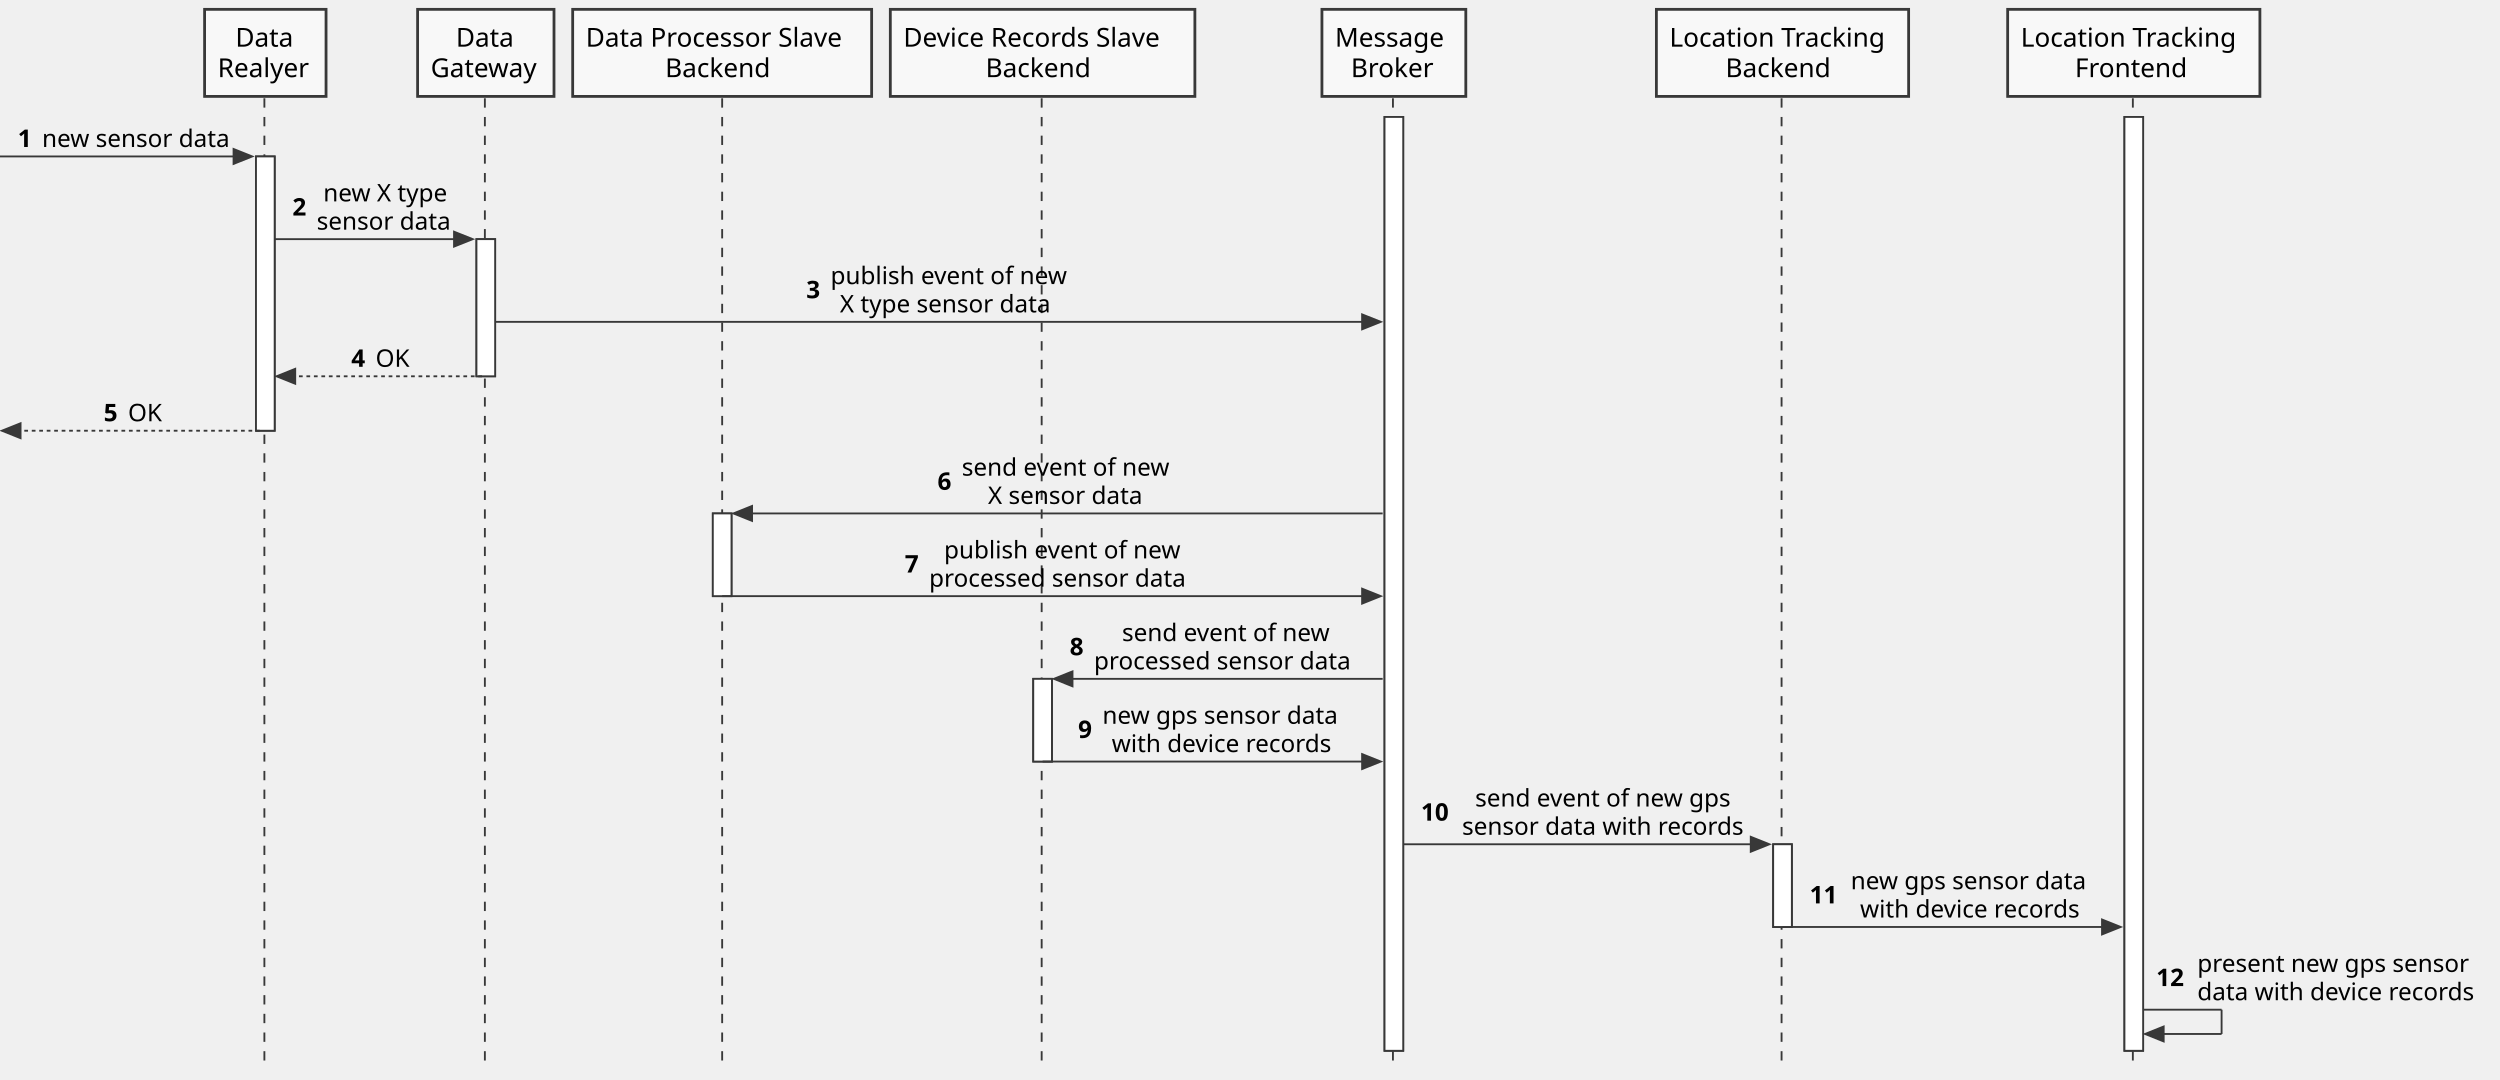
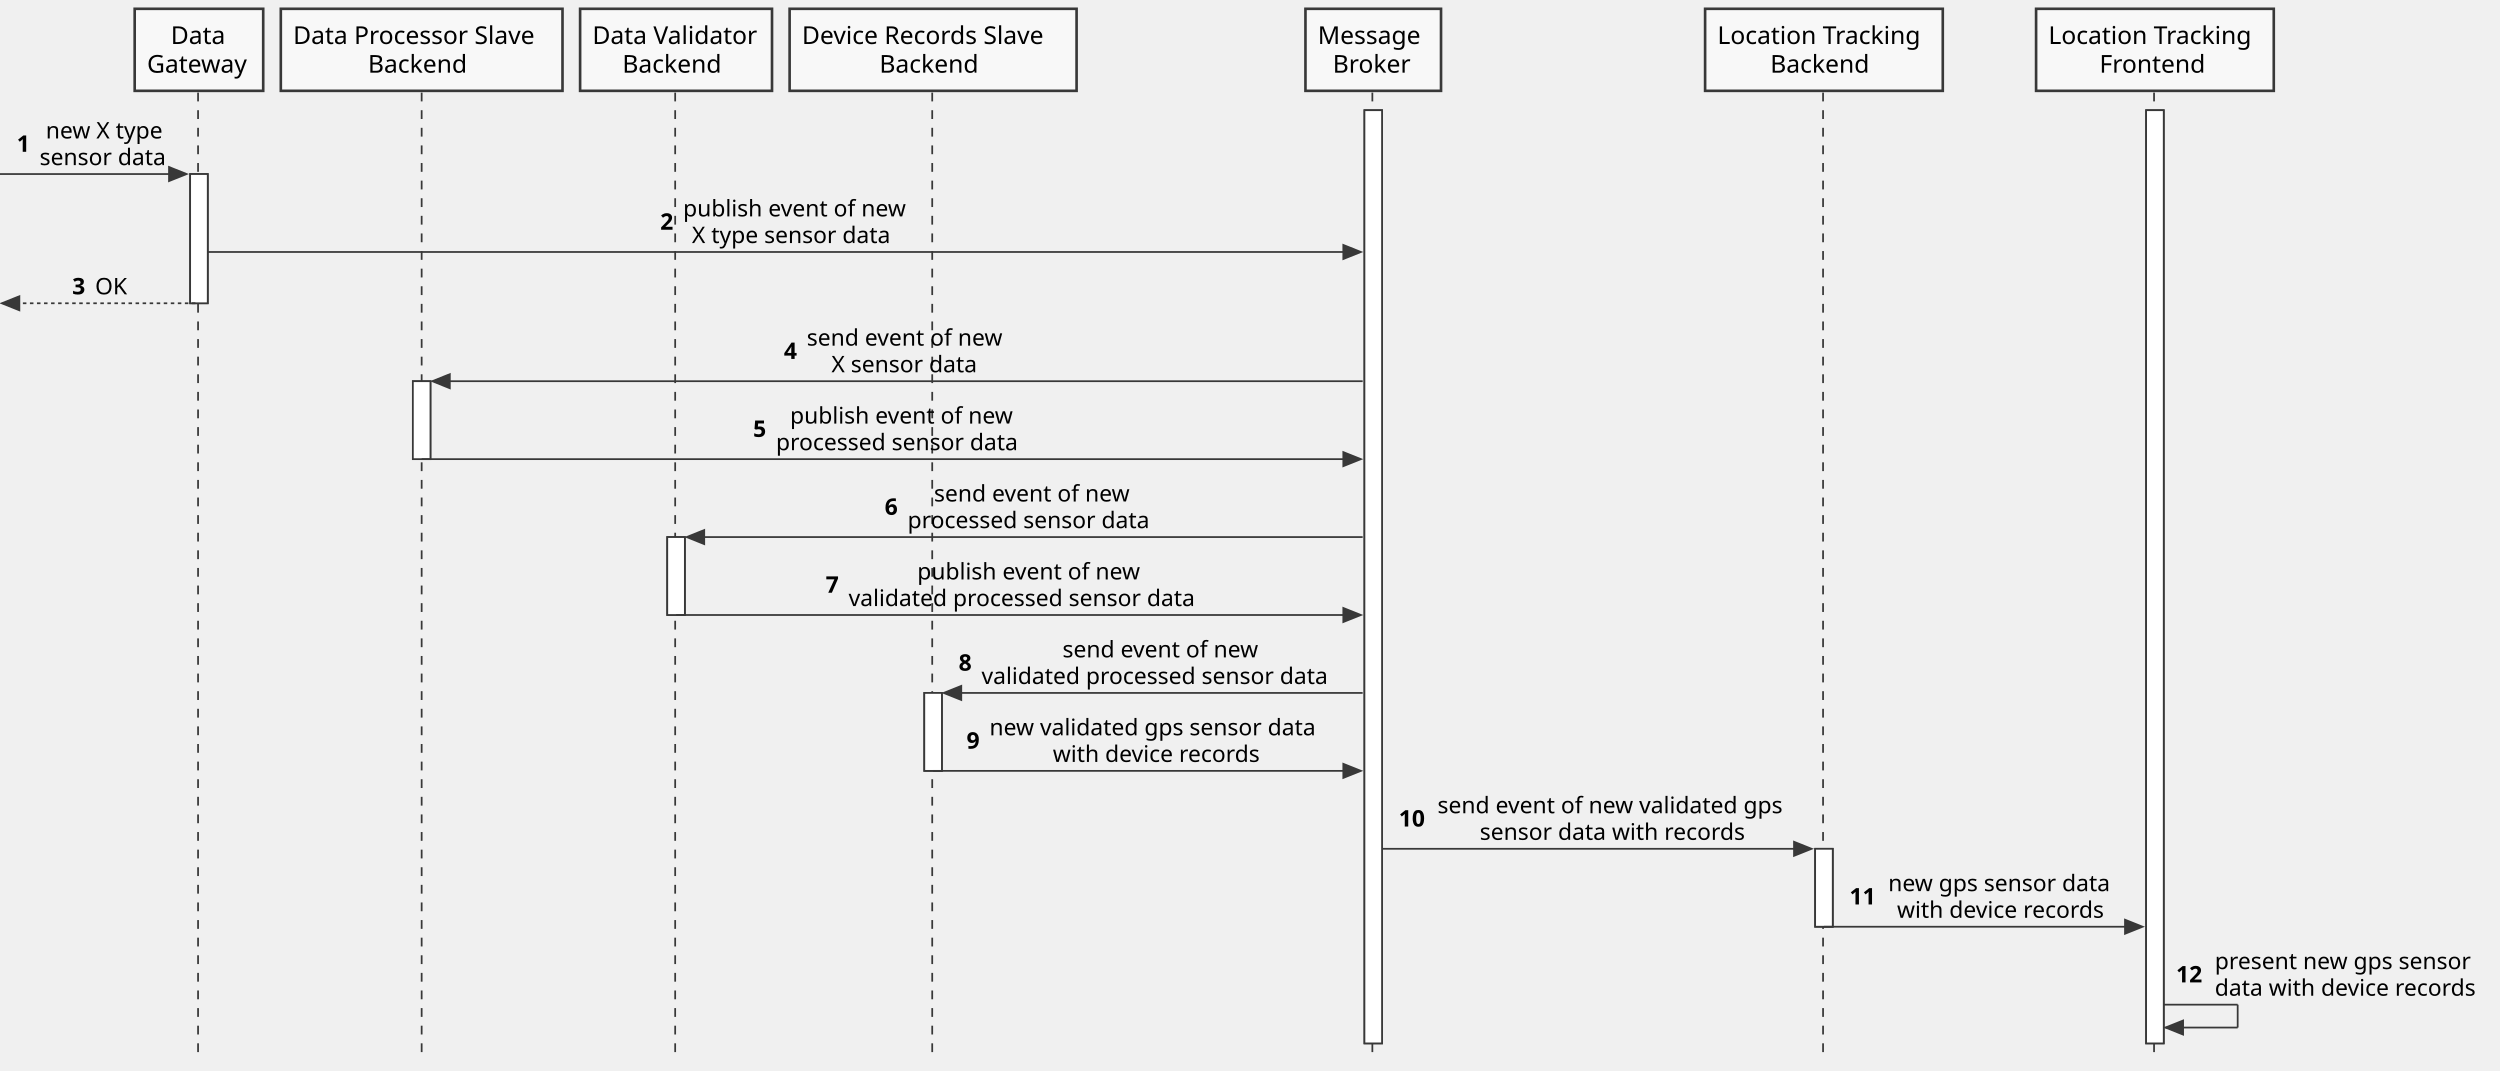
- <svg xmlns="http://www.w3.org/2000/svg" contentScriptType="application/ecmascript" contentStyleType="text/css" height="578px" preserveAspectRatio="none" style="width:1338px;height:578px;background:#FFFFFF;" version="1.1" viewBox="0 0 1338 578" width="1338px" zoomAndPan="magnify">
+ <svg xmlns="http://www.w3.org/2000/svg" contentScriptType="application/ecmascript" contentStyleType="text/css" height="608px" preserveAspectRatio="none" style="width:1420px;height:608px;background:#FFFFFF;" version="1.1" viewBox="0 0 1420 608" width="1420px" zoomAndPan="magnify">
  <defs />
  <g>
-     <rect fill="#FFFFFF" height="146.797" style="stroke:#383838;stroke-width:1.0;" width="10" x="137" y="83.727" />
-     <rect fill="#FFFFFF" height="73.398" style="stroke:#383838;stroke-width:1.0;" width="10" x="255" y="127.992" />
-     <rect fill="#FFFFFF" height="44.266" style="stroke:#383838;stroke-width:1.0;" width="10" x="381.5" y="274.789" />
-     <rect fill="#FFFFFF" height="44.266" style="stroke:#383838;stroke-width:1.0;" width="10" x="553" y="363.32" />
-     <rect fill="#FFFFFF" height="499.789" style="stroke:#383838;stroke-width:1.0;" width="10" x="741" y="62.594" />
-     <rect fill="#FFFFFF" height="44.266" style="stroke:#383838;stroke-width:1.0;" width="10" x="949" y="451.852" />
-     <rect fill="#FFFFFF" height="499.789" style="stroke:#383838;stroke-width:1.0;" width="10" x="1137" y="62.594" />
-     <line style="stroke:#383838;stroke-width:1.0;stroke-dasharray:5.0,5.0;" x1="141.5" x2="141.5" y1="52.594" y2="571.383" />
-     <line style="stroke:#383838;stroke-width:1.0;stroke-dasharray:5.0,5.0;" x1="259.5" x2="259.5" y1="52.594" y2="571.383" />
-     <line style="stroke:#383838;stroke-width:1.0;stroke-dasharray:5.0,5.0;" x1="386.5" x2="386.5" y1="52.594" y2="571.383" />
-     <line style="stroke:#383838;stroke-width:1.0;stroke-dasharray:5.0,5.0;" x1="557.5" x2="557.5" y1="52.594" y2="571.383" />
-     <line style="stroke:#383838;stroke-width:1.0;stroke-dasharray:5.0,5.0;" x1="745.5" x2="745.5" y1="52.594" y2="571.383" />
-     <line style="stroke:#383838;stroke-width:1.0;stroke-dasharray:5.0,5.0;" x1="953.5" x2="953.5" y1="52.594" y2="571.383" />
-     <line style="stroke:#383838;stroke-width:1.0;stroke-dasharray:5.0,5.0;" x1="1141.5" x2="1141.5" y1="52.594" y2="571.383" />
-     <rect fill="#F8F8F8" height="46.594" style="stroke:#383838;stroke-width:1.5;" width="65" x="109.5" y="5" />
-     <text fill="#000000" font-family="sans-serif" font-size="14" lengthAdjust="spacing" textLength="32" x="126" y="24.995">Data</text>
-     <text fill="#000000" font-family="sans-serif" font-size="14" lengthAdjust="spacing" textLength="51" x="116.5" y="41.292">Realyer</text>
-     <rect fill="#F8F8F8" height="46.594" style="stroke:#383838;stroke-width:1.5;" width="73" x="223.5" y="5" />
-     <text fill="#000000" font-family="sans-serif" font-size="14" lengthAdjust="spacing" textLength="32" x="244" y="24.995">Data</text>
-     <text fill="#000000" font-family="sans-serif" font-size="14" lengthAdjust="spacing" textLength="59" x="230.5" y="41.292">Gateway</text>
-     <rect fill="#F8F8F8" height="46.594" style="stroke:#383838;stroke-width:1.5;" width="160" x="306.5" y="5" />
-     <text fill="#000000" font-family="sans-serif" font-size="14" lengthAdjust="spacing" textLength="146" x="313.5" y="24.995">Data Processor Slave</text>
-     <text fill="#000000" font-family="sans-serif" font-size="14" lengthAdjust="spacing" textLength="61" x="356" y="41.292">Backend</text>
-     <rect fill="#F8F8F8" height="46.594" style="stroke:#383838;stroke-width:1.5;" width="163" x="476.5" y="5" />
-     <text fill="#000000" font-family="sans-serif" font-size="14" lengthAdjust="spacing" textLength="149" x="483.5" y="24.995">Device Records Slave</text>
-     <text fill="#000000" font-family="sans-serif" font-size="14" lengthAdjust="spacing" textLength="61" x="527.5" y="41.292">Backend</text>
-     <rect fill="#F8F8F8" height="46.594" style="stroke:#383838;stroke-width:1.5;" width="77" x="707.5" y="5" />
-     <text fill="#000000" font-family="sans-serif" font-size="14" lengthAdjust="spacing" textLength="63" x="714.5" y="24.995">Message</text>
-     <text fill="#000000" font-family="sans-serif" font-size="14" lengthAdjust="spacing" textLength="46" x="723" y="41.292">Broker</text>
-     <rect fill="#F8F8F8" height="46.594" style="stroke:#383838;stroke-width:1.5;" width="135" x="886.5" y="5" />
-     <text fill="#000000" font-family="sans-serif" font-size="14" lengthAdjust="spacing" textLength="121" x="893.5" y="24.995">Location Tracking</text>
-     <text fill="#000000" font-family="sans-serif" font-size="14" lengthAdjust="spacing" textLength="61" x="923.5" y="41.292">Backend</text>
-     <rect fill="#F8F8F8" height="46.594" style="stroke:#383838;stroke-width:1.5;" width="135" x="1074.5" y="5" />
-     <text fill="#000000" font-family="sans-serif" font-size="14" lengthAdjust="spacing" textLength="121" x="1081.5" y="24.995">Location Tracking</text>
-     <text fill="#000000" font-family="sans-serif" font-size="14" lengthAdjust="spacing" textLength="63" x="1110.5" y="41.292">Frontend</text>
-     <rect fill="#FFFFFF" height="146.797" style="stroke:#383838;stroke-width:1.0;" width="10" x="137" y="83.727" />
-     <rect fill="#FFFFFF" height="73.398" style="stroke:#383838;stroke-width:1.0;" width="10" x="255" y="127.992" />
-     <rect fill="#FFFFFF" height="44.266" style="stroke:#383838;stroke-width:1.0;" width="10" x="381.5" y="274.789" />
-     <rect fill="#FFFFFF" height="44.266" style="stroke:#383838;stroke-width:1.0;" width="10" x="553" y="363.32" />
-     <rect fill="#FFFFFF" height="499.789" style="stroke:#383838;stroke-width:1.0;" width="10" x="741" y="62.594" />
-     <rect fill="#FFFFFF" height="44.266" style="stroke:#383838;stroke-width:1.0;" width="10" x="949" y="451.852" />
-     <rect fill="#FFFFFF" height="499.789" style="stroke:#383838;stroke-width:1.0;" width="10" x="1137" y="62.594" />
-     <polygon fill="#383838" points="125,79.727,135,83.727,125,87.727" style="stroke:#383838;stroke-width:1.0;" />
-     <line style="stroke:#383838;stroke-width:1.0;" x1="0" x2="131" y1="83.727" y2="83.727" />
-     <text fill="#000000" font-family="sans-serif" font-size="13" font-weight="bold" lengthAdjust="spacing" textLength="9" x="9.5" y="78.661">1</text>
-     <text fill="#000000" font-family="sans-serif" font-size="13" lengthAdjust="spacing" textLength="105" x="22.5" y="78.661">new sensor data</text>
-     <polygon fill="#383838" points="243,123.992,253,127.992,243,131.992" style="stroke:#383838;stroke-width:1.0;" />
-     <line style="stroke:#383838;stroke-width:1.0;" x1="147" x2="249" y1="127.992" y2="127.992" />
-     <text fill="#000000" font-family="sans-serif" font-size="13" font-weight="bold" lengthAdjust="spacing" textLength="9" x="156.5" y="115.36">2</text>
-     <text fill="#000000" font-family="sans-serif" font-size="13" lengthAdjust="spacing" textLength="69" x="173" y="107.793">new X type</text>
-     <text fill="#000000" font-family="sans-serif" font-size="13" lengthAdjust="spacing" textLength="76" x="169.5" y="122.926">sensor data</text>
-     <polygon fill="#383838" points="729,168.258,739,172.258,729,176.258" style="stroke:#383838;stroke-width:1.0;" />
-     <line style="stroke:#383838;stroke-width:1.0;" x1="265" x2="735" y1="172.258" y2="172.258" />
-     <text fill="#000000" font-family="sans-serif" font-size="13" font-weight="bold" lengthAdjust="spacing" textLength="9" x="431.5" y="159.625">3</text>
-     <text fill="#000000" font-family="sans-serif" font-size="13" lengthAdjust="spacing" textLength="130" x="444.5" y="152.059">publish event of new</text>
-     <text fill="#000000" font-family="sans-serif" font-size="13" lengthAdjust="spacing" textLength="120" x="449.5" y="167.192">X type sensor data</text>
-     <polygon fill="#383838" points="158,197.391,148,201.391,158,205.391" style="stroke:#383838;stroke-width:1.0;" />
-     <line style="stroke:#383838;stroke-width:1.0;stroke-dasharray:2.0,2.0;" x1="152" x2="259" y1="201.391" y2="201.391" />
-     <text fill="#000000" font-family="sans-serif" font-size="13" font-weight="bold" lengthAdjust="spacing" textLength="9" x="188" y="196.325">4</text>
-     <text fill="#000000" font-family="sans-serif" font-size="13" lengthAdjust="spacing" textLength="18" x="201" y="196.325">OK</text>
-     <polygon fill="#383838" points="11,226.523,1,230.523,11,234.523" style="stroke:#383838;stroke-width:1.0;" />
-     <line style="stroke:#383838;stroke-width:1.0;stroke-dasharray:2.0,2.0;" x1="5" x2="141" y1="230.523" y2="230.523" />
-     <text fill="#000000" font-family="sans-serif" font-size="13" font-weight="bold" lengthAdjust="spacing" textLength="9" x="55.5" y="225.458">5</text>
-     <text fill="#000000" font-family="sans-serif" font-size="13" lengthAdjust="spacing" textLength="18" x="68.5" y="225.458">OK</text>
-     <polygon fill="#383838" points="402.5,270.789,392.5,274.789,402.5,278.789" style="stroke:#383838;stroke-width:1.0;" />
-     <line style="stroke:#383838;stroke-width:1.0;" x1="396.5" x2="740" y1="274.789" y2="274.789" />
-     <text fill="#000000" font-family="sans-serif" font-size="13" font-weight="bold" lengthAdjust="spacing" textLength="9" x="501.75" y="262.157">6</text>
-     <text fill="#000000" font-family="sans-serif" font-size="13" lengthAdjust="spacing" textLength="116" x="514.75" y="254.59">send event of new</text>
-     <text fill="#000000" font-family="sans-serif" font-size="13" lengthAdjust="spacing" textLength="88" x="528.75" y="269.723">X sensor data</text>
-     <polygon fill="#383838" points="729,315.055,739,319.055,729,323.055" style="stroke:#383838;stroke-width:1.0;" />
-     <line style="stroke:#383838;stroke-width:1.0;" x1="386.5" x2="735" y1="319.055" y2="319.055" />
-     <text fill="#000000" font-family="sans-serif" font-size="13" font-weight="bold" lengthAdjust="spacing" textLength="9" x="484.25" y="306.422">7</text>
-     <text fill="#000000" font-family="sans-serif" font-size="13" lengthAdjust="spacing" textLength="130" x="505.25" y="298.856">publish event of new</text>
-     <text fill="#000000" font-family="sans-serif" font-size="13" lengthAdjust="spacing" textLength="146" x="497.25" y="313.989">processed sensor data</text>
-     <polygon fill="#383838" points="574,359.32,564,363.32,574,367.32" style="stroke:#383838;stroke-width:1.0;" />
-     <line style="stroke:#383838;stroke-width:1.0;" x1="568" x2="740" y1="363.32" y2="363.32" />
-     <text fill="#000000" font-family="sans-serif" font-size="13" font-weight="bold" lengthAdjust="spacing" textLength="9" x="572.5" y="350.688">8</text>
-     <text fill="#000000" font-family="sans-serif" font-size="13" lengthAdjust="spacing" textLength="116" x="600.5" y="343.122">send event of new</text>
-     <text fill="#000000" font-family="sans-serif" font-size="13" lengthAdjust="spacing" textLength="146" x="585.5" y="358.254">processed sensor data</text>
-     <polygon fill="#383838" points="729,403.586,739,407.586,729,411.586" style="stroke:#383838;stroke-width:1.0;" />
-     <line style="stroke:#383838;stroke-width:1.0;" x1="558" x2="735" y1="407.586" y2="407.586" />
-     <text fill="#000000" font-family="sans-serif" font-size="13" font-weight="bold" lengthAdjust="spacing" textLength="9" x="577" y="394.954">9</text>
-     <text fill="#000000" font-family="sans-serif" font-size="13" lengthAdjust="spacing" textLength="132" x="590" y="387.387">new gps sensor data</text>
-     <text fill="#000000" font-family="sans-serif" font-size="13" lengthAdjust="spacing" textLength="122" x="595" y="402.52">with device records</text>
-     <polygon fill="#383838" points="937,447.852,947,451.852,937,455.852" style="stroke:#383838;stroke-width:1.0;" />
-     <line style="stroke:#383838;stroke-width:1.0;" x1="751" x2="943" y1="451.852" y2="451.852" />
-     <text fill="#000000" font-family="sans-serif" font-size="13" font-weight="bold" lengthAdjust="spacing" textLength="18" x="760.5" y="439.219">10</text>
-     <text fill="#000000" font-family="sans-serif" font-size="13" lengthAdjust="spacing" textLength="143" x="789.5" y="431.653">send event of new gps</text>
-     <text fill="#000000" font-family="sans-serif" font-size="13" lengthAdjust="spacing" textLength="157" x="782.5" y="446.786">sensor data with records</text>
-     <polygon fill="#383838" points="1125,492.117,1135,496.117,1125,500.117" style="stroke:#383838;stroke-width:1.0;" />
-     <line style="stroke:#383838;stroke-width:1.0;" x1="954" x2="1131" y1="496.117" y2="496.117" />
-     <text fill="#000000" font-family="sans-serif" font-size="13" font-weight="bold" lengthAdjust="spacing" textLength="18" x="968.5" y="483.485">11</text>
-     <text fill="#000000" font-family="sans-serif" font-size="13" lengthAdjust="spacing" textLength="132" x="990.5" y="475.918">new gps sensor data</text>
-     <text fill="#000000" font-family="sans-serif" font-size="13" lengthAdjust="spacing" textLength="122" x="995.5" y="491.051">with device records</text>
-     <line style="stroke:#383838;stroke-width:1.0;" x1="1147" x2="1189" y1="540.383" y2="540.383" />
-     <line style="stroke:#383838;stroke-width:1.0;" x1="1189" x2="1189" y1="540.383" y2="553.383" />
-     <line style="stroke:#383838;stroke-width:1.0;" x1="1148" x2="1189" y1="553.383" y2="553.383" />
-     <polygon fill="#383838" points="1158,549.383,1148,553.383,1158,557.383" style="stroke:#383838;stroke-width:1.0;" />
-     <text fill="#000000" font-family="sans-serif" font-size="13" font-weight="bold" lengthAdjust="spacing" textLength="18" x="1154" y="527.75">12</text>
-     <text fill="#000000" font-family="sans-serif" font-size="13" lengthAdjust="spacing" textLength="152" x="1176" y="520.184">present new gps sensor</text>
-     <text fill="#000000" font-family="sans-serif" font-size="13" lengthAdjust="spacing" textLength="155" x="1176" y="535.317">data with device records</text>
+     <rect fill="#FFFFFF" height="73.398" style="stroke:#383838;stroke-width:1.0;" width="10" x="108" y="98.859" />
+     <rect fill="#FFFFFF" height="44.266" style="stroke:#383838;stroke-width:1.0;" width="10" x="234.5" y="216.523" />
+     <rect fill="#FFFFFF" height="44.266" style="stroke:#383838;stroke-width:1.0;" width="10" x="379" y="305.055" />
+     <rect fill="#FFFFFF" height="44.266" style="stroke:#383838;stroke-width:1.0;" width="10" x="525" y="393.586" />
+     <rect fill="#FFFFFF" height="530.055" style="stroke:#383838;stroke-width:1.0;" width="10" x="775" y="62.594" />
+     <rect fill="#FFFFFF" height="44.266" style="stroke:#383838;stroke-width:1.0;" width="10" x="1031" y="482.117" />
+     <rect fill="#FFFFFF" height="530.055" style="stroke:#383838;stroke-width:1.0;" width="10" x="1219" y="62.594" />
+     <line style="stroke:#383838;stroke-width:1.0;stroke-dasharray:5.0,5.0;" x1="112.5" x2="112.5" y1="52.594" y2="601.648" />
+     <line style="stroke:#383838;stroke-width:1.0;stroke-dasharray:5.0,5.0;" x1="239.5" x2="239.5" y1="52.594" y2="601.648" />
+     <line style="stroke:#383838;stroke-width:1.0;stroke-dasharray:5.0,5.0;" x1="383.5" x2="383.5" y1="52.594" y2="601.648" />
+     <line style="stroke:#383838;stroke-width:1.0;stroke-dasharray:5.0,5.0;" x1="529.5" x2="529.5" y1="52.594" y2="601.648" />
+     <line style="stroke:#383838;stroke-width:1.0;stroke-dasharray:5.0,5.0;" x1="779.5" x2="779.5" y1="52.594" y2="601.648" />
+     <line style="stroke:#383838;stroke-width:1.0;stroke-dasharray:5.0,5.0;" x1="1035.5" x2="1035.5" y1="52.594" y2="601.648" />
+     <line style="stroke:#383838;stroke-width:1.0;stroke-dasharray:5.0,5.0;" x1="1223.5" x2="1223.5" y1="52.594" y2="601.648" />
+     <rect fill="#F8F8F8" height="46.594" style="stroke:#383838;stroke-width:1.5;" width="73" x="76.5" y="5" />
+     <text fill="#000000" font-family="sans-serif" font-size="14" lengthAdjust="spacing" textLength="32" x="97" y="24.995">Data</text>
+     <text fill="#000000" font-family="sans-serif" font-size="14" lengthAdjust="spacing" textLength="59" x="83.5" y="41.292">Gateway</text>
+     <rect fill="#F8F8F8" height="46.594" style="stroke:#383838;stroke-width:1.5;" width="160" x="159.5" y="5" />
+     <text fill="#000000" font-family="sans-serif" font-size="14" lengthAdjust="spacing" textLength="146" x="166.5" y="24.995">Data Processor Slave</text>
+     <text fill="#000000" font-family="sans-serif" font-size="14" lengthAdjust="spacing" textLength="61" x="209" y="41.292">Backend</text>
+     <rect fill="#F8F8F8" height="46.594" style="stroke:#383838;stroke-width:1.5;" width="109" x="329.5" y="5" />
+     <text fill="#000000" font-family="sans-serif" font-size="14" lengthAdjust="spacing" textLength="95" x="336.5" y="24.995">Data Validator</text>
+     <text fill="#000000" font-family="sans-serif" font-size="14" lengthAdjust="spacing" textLength="61" x="353.5" y="41.292">Backend</text>
+     <rect fill="#F8F8F8" height="46.594" style="stroke:#383838;stroke-width:1.5;" width="163" x="448.5" y="5" />
+     <text fill="#000000" font-family="sans-serif" font-size="14" lengthAdjust="spacing" textLength="149" x="455.5" y="24.995">Device Records Slave</text>
+     <text fill="#000000" font-family="sans-serif" font-size="14" lengthAdjust="spacing" textLength="61" x="499.5" y="41.292">Backend</text>
+     <rect fill="#F8F8F8" height="46.594" style="stroke:#383838;stroke-width:1.5;" width="77" x="741.5" y="5" />
+     <text fill="#000000" font-family="sans-serif" font-size="14" lengthAdjust="spacing" textLength="63" x="748.5" y="24.995">Message</text>
+     <text fill="#000000" font-family="sans-serif" font-size="14" lengthAdjust="spacing" textLength="46" x="757" y="41.292">Broker</text>
+     <rect fill="#F8F8F8" height="46.594" style="stroke:#383838;stroke-width:1.5;" width="135" x="968.5" y="5" />
+     <text fill="#000000" font-family="sans-serif" font-size="14" lengthAdjust="spacing" textLength="121" x="975.5" y="24.995">Location Tracking</text>
+     <text fill="#000000" font-family="sans-serif" font-size="14" lengthAdjust="spacing" textLength="61" x="1005.5" y="41.292">Backend</text>
+     <rect fill="#F8F8F8" height="46.594" style="stroke:#383838;stroke-width:1.5;" width="135" x="1156.5" y="5" />
+     <text fill="#000000" font-family="sans-serif" font-size="14" lengthAdjust="spacing" textLength="121" x="1163.5" y="24.995">Location Tracking</text>
+     <text fill="#000000" font-family="sans-serif" font-size="14" lengthAdjust="spacing" textLength="63" x="1192.5" y="41.292">Frontend</text>
+     <rect fill="#FFFFFF" height="73.398" style="stroke:#383838;stroke-width:1.0;" width="10" x="108" y="98.859" />
+     <rect fill="#FFFFFF" height="44.266" style="stroke:#383838;stroke-width:1.0;" width="10" x="234.5" y="216.523" />
+     <rect fill="#FFFFFF" height="44.266" style="stroke:#383838;stroke-width:1.0;" width="10" x="379" y="305.055" />
+     <rect fill="#FFFFFF" height="44.266" style="stroke:#383838;stroke-width:1.0;" width="10" x="525" y="393.586" />
+     <rect fill="#FFFFFF" height="530.055" style="stroke:#383838;stroke-width:1.0;" width="10" x="775" y="62.594" />
+     <rect fill="#FFFFFF" height="44.266" style="stroke:#383838;stroke-width:1.0;" width="10" x="1031" y="482.117" />
+     <rect fill="#FFFFFF" height="530.055" style="stroke:#383838;stroke-width:1.0;" width="10" x="1219" y="62.594" />
+     <polygon fill="#383838" points="96,94.859,106,98.859,96,102.859" style="stroke:#383838;stroke-width:1.0;" />
+     <line style="stroke:#383838;stroke-width:1.0;" x1="0" x2="102" y1="98.859" y2="98.859" />
+     <text fill="#000000" font-family="sans-serif" font-size="13" font-weight="bold" lengthAdjust="spacing" textLength="9" x="9.5" y="86.227">1</text>
+     <text fill="#000000" font-family="sans-serif" font-size="13" lengthAdjust="spacing" textLength="69" x="26" y="78.661">new X type</text>
+     <text fill="#000000" font-family="sans-serif" font-size="13" lengthAdjust="spacing" textLength="76" x="22.5" y="93.793">sensor data</text>
+     <polygon fill="#383838" points="763,139.125,773,143.125,763,147.125" style="stroke:#383838;stroke-width:1.0;" />
+     <line style="stroke:#383838;stroke-width:1.0;" x1="118" x2="769" y1="143.125" y2="143.125" />
+     <text fill="#000000" font-family="sans-serif" font-size="13" font-weight="bold" lengthAdjust="spacing" textLength="9" x="375" y="130.493">2</text>
+     <text fill="#000000" font-family="sans-serif" font-size="13" lengthAdjust="spacing" textLength="130" x="388" y="122.926">publish event of new</text>
+     <text fill="#000000" font-family="sans-serif" font-size="13" lengthAdjust="spacing" textLength="120" x="393" y="138.059">X type sensor data</text>
+     <polygon fill="#383838" points="11,168.258,1,172.258,11,176.258" style="stroke:#383838;stroke-width:1.0;" />
+     <line style="stroke:#383838;stroke-width:1.0;stroke-dasharray:2.0,2.0;" x1="5" x2="112" y1="172.258" y2="172.258" />
+     <text fill="#000000" font-family="sans-serif" font-size="13" font-weight="bold" lengthAdjust="spacing" textLength="9" x="41" y="167.192">3</text>
+     <text fill="#000000" font-family="sans-serif" font-size="13" lengthAdjust="spacing" textLength="18" x="54" y="167.192">OK</text>
+     <polygon fill="#383838" points="255.5,212.523,245.5,216.523,255.5,220.523" style="stroke:#383838;stroke-width:1.0;" />
+     <line style="stroke:#383838;stroke-width:1.0;" x1="249.5" x2="774" y1="216.523" y2="216.523" />
+     <text fill="#000000" font-family="sans-serif" font-size="13" font-weight="bold" lengthAdjust="spacing" textLength="9" x="445.25" y="203.891">4</text>
+     <text fill="#000000" font-family="sans-serif" font-size="13" lengthAdjust="spacing" textLength="116" x="458.25" y="196.325">send event of new</text>
+     <text fill="#000000" font-family="sans-serif" font-size="13" lengthAdjust="spacing" textLength="88" x="472.25" y="211.458">X sensor data</text>
+     <polygon fill="#383838" points="763,256.789,773,260.789,763,264.789" style="stroke:#383838;stroke-width:1.0;" />
+     <line style="stroke:#383838;stroke-width:1.0;" x1="239.5" x2="769" y1="260.789" y2="260.789" />
+     <text fill="#000000" font-family="sans-serif" font-size="13" font-weight="bold" lengthAdjust="spacing" textLength="9" x="427.75" y="248.157">5</text>
+     <text fill="#000000" font-family="sans-serif" font-size="13" lengthAdjust="spacing" textLength="130" x="448.75" y="240.59">publish event of new</text>
+     <text fill="#000000" font-family="sans-serif" font-size="13" lengthAdjust="spacing" textLength="146" x="440.75" y="255.723">processed sensor data</text>
+     <polygon fill="#383838" points="400,301.055,390,305.055,400,309.055" style="stroke:#383838;stroke-width:1.0;" />
+     <line style="stroke:#383838;stroke-width:1.0;" x1="394" x2="774" y1="305.055" y2="305.055" />
+     <text fill="#000000" font-family="sans-serif" font-size="13" font-weight="bold" lengthAdjust="spacing" textLength="9" x="502.5" y="292.422">6</text>
+     <text fill="#000000" font-family="sans-serif" font-size="13" lengthAdjust="spacing" textLength="116" x="530.5" y="284.856">send event of new</text>
+     <text fill="#000000" font-family="sans-serif" font-size="13" lengthAdjust="spacing" textLength="146" x="515.5" y="299.989">processed sensor data</text>
+     <polygon fill="#383838" points="763,345.32,773,349.32,763,353.32" style="stroke:#383838;stroke-width:1.0;" />
+     <line style="stroke:#383838;stroke-width:1.0;" x1="384" x2="769" y1="349.32" y2="349.32" />
+     <text fill="#000000" font-family="sans-serif" font-size="13" font-weight="bold" lengthAdjust="spacing" textLength="9" x="469" y="336.688">7</text>
+     <text fill="#000000" font-family="sans-serif" font-size="13" lengthAdjust="spacing" textLength="130" x="521" y="329.122">publish event of new</text>
+     <text fill="#000000" font-family="sans-serif" font-size="13" lengthAdjust="spacing" textLength="208" x="482" y="344.254">validated processed sensor data</text>
+     <polygon fill="#383838" points="546,389.586,536,393.586,546,397.586" style="stroke:#383838;stroke-width:1.0;" />
+     <line style="stroke:#383838;stroke-width:1.0;" x1="540" x2="774" y1="393.586" y2="393.586" />
+     <text fill="#000000" font-family="sans-serif" font-size="13" font-weight="bold" lengthAdjust="spacing" textLength="9" x="544.5" y="380.954">8</text>
+     <text fill="#000000" font-family="sans-serif" font-size="13" lengthAdjust="spacing" textLength="116" x="603.5" y="373.387">send event of new</text>
+     <text fill="#000000" font-family="sans-serif" font-size="13" lengthAdjust="spacing" textLength="208" x="557.5" y="388.52">validated processed sensor data</text>
+     <polygon fill="#383838" points="763,433.852,773,437.852,763,441.852" style="stroke:#383838;stroke-width:1.0;" />
+     <line style="stroke:#383838;stroke-width:1.0;" x1="530" x2="769" y1="437.852" y2="437.852" />
+     <text fill="#000000" font-family="sans-serif" font-size="13" font-weight="bold" lengthAdjust="spacing" textLength="9" x="549" y="425.219">9</text>
+     <text fill="#000000" font-family="sans-serif" font-size="13" lengthAdjust="spacing" textLength="194" x="562" y="417.653">new validated gps sensor data</text>
+     <text fill="#000000" font-family="sans-serif" font-size="13" lengthAdjust="spacing" textLength="122" x="598" y="432.786">with device records</text>
+     <polygon fill="#383838" points="1019,478.117,1029,482.117,1019,486.117" style="stroke:#383838;stroke-width:1.0;" />
+     <line style="stroke:#383838;stroke-width:1.0;" x1="785" x2="1025" y1="482.117" y2="482.117" />
+     <text fill="#000000" font-family="sans-serif" font-size="13" font-weight="bold" lengthAdjust="spacing" textLength="18" x="794.5" y="469.485">10</text>
+     <text fill="#000000" font-family="sans-serif" font-size="13" lengthAdjust="spacing" textLength="205" x="816.5" y="461.918">send event of new validated gps</text>
+     <text fill="#000000" font-family="sans-serif" font-size="13" lengthAdjust="spacing" textLength="157" x="840.5" y="477.051">sensor data with records</text>
+     <polygon fill="#383838" points="1207,522.383,1217,526.383,1207,530.383" style="stroke:#383838;stroke-width:1.0;" />
+     <line style="stroke:#383838;stroke-width:1.0;" x1="1036" x2="1213" y1="526.383" y2="526.383" />
+     <text fill="#000000" font-family="sans-serif" font-size="13" font-weight="bold" lengthAdjust="spacing" textLength="18" x="1050.5" y="513.75">11</text>
+     <text fill="#000000" font-family="sans-serif" font-size="13" lengthAdjust="spacing" textLength="132" x="1072.5" y="506.184">new gps sensor data</text>
+     <text fill="#000000" font-family="sans-serif" font-size="13" lengthAdjust="spacing" textLength="122" x="1077.5" y="521.317">with device records</text>
+     <line style="stroke:#383838;stroke-width:1.0;" x1="1229" x2="1271" y1="570.648" y2="570.648" />
+     <line style="stroke:#383838;stroke-width:1.0;" x1="1271" x2="1271" y1="570.648" y2="583.648" />
+     <line style="stroke:#383838;stroke-width:1.0;" x1="1230" x2="1271" y1="583.648" y2="583.648" />
+     <polygon fill="#383838" points="1240,579.648,1230,583.648,1240,587.648" style="stroke:#383838;stroke-width:1.0;" />
+     <text fill="#000000" font-family="sans-serif" font-size="13" font-weight="bold" lengthAdjust="spacing" textLength="18" x="1236" y="558.016">12</text>
+     <text fill="#000000" font-family="sans-serif" font-size="13" lengthAdjust="spacing" textLength="152" x="1258" y="550.45">present new gps sensor</text>
+     <text fill="#000000" font-family="sans-serif" font-size="13" lengthAdjust="spacing" textLength="155" x="1258" y="565.582">data with device records</text>
  </g>
</svg>
